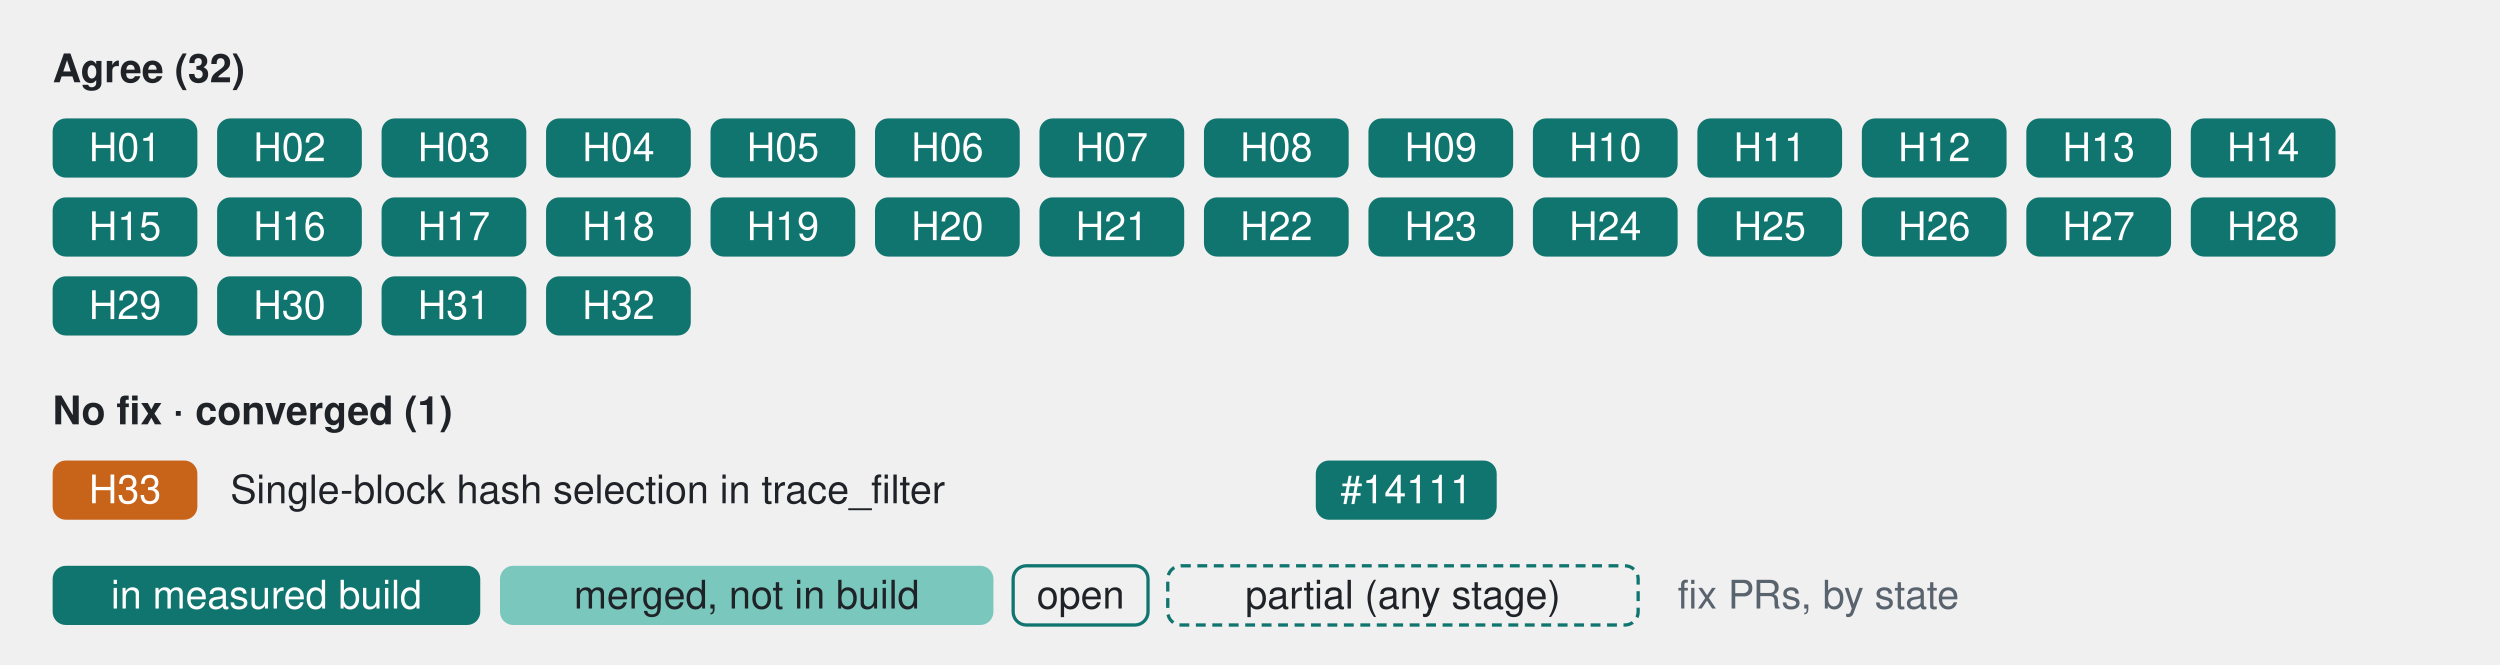
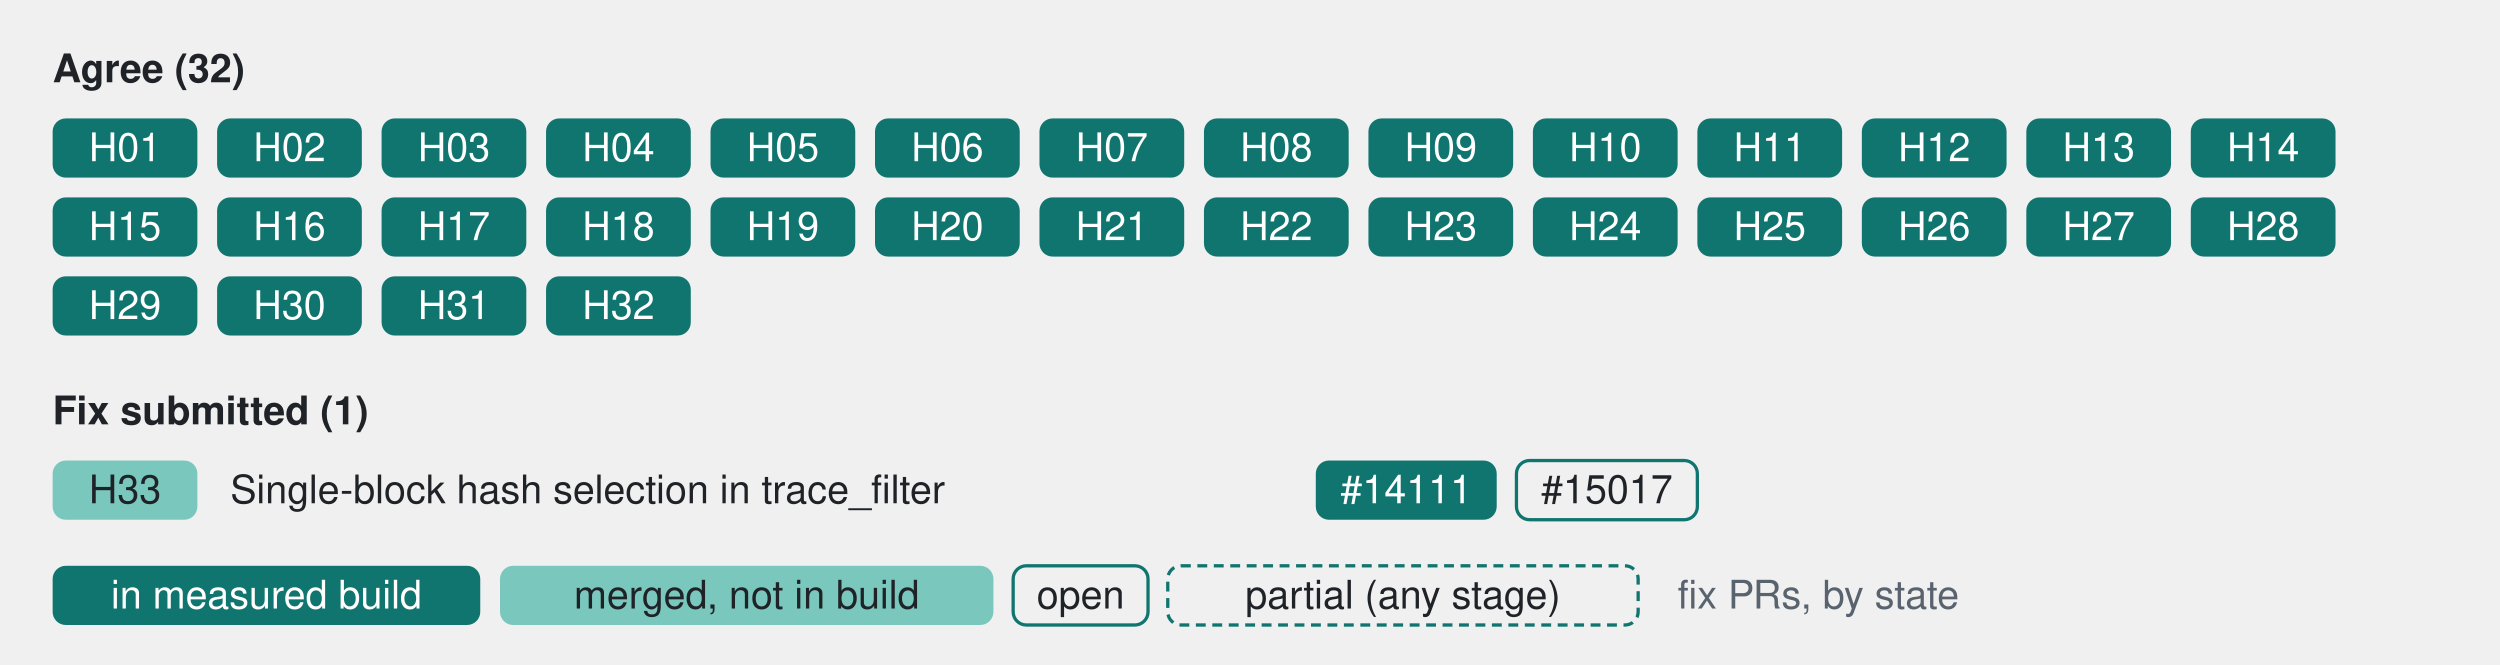
<svg xmlns="http://www.w3.org/2000/svg" width="760" height="202" viewBox="0 0 760 202" role="img" aria-labelledby="title">
  <style>text{font-family:-apple-system,BlinkMacSystemFont,"Segoe UI",Helvetica,Arial,sans-serif;font-size:12px}.head{font-weight:600}.partial{stroke-dasharray:3 2}.label{fill:#1f2328}.muted{fill:#59636e}.pr{fill:none;stroke:#11756f}.edge{stroke:#11756f}.b-agree{fill:#11756f}.n-agree{fill:#ffffff}.b-fix{fill:#79c7bd}.n-fix{fill:#1f2328}.b-converged{fill:#c8641a}.n-converged{fill:#ffffff}.b-review{fill:#f2b36b}.n-review{fill:#1f2328}.b-policy{fill:#8172c4}.n-policy{fill:#ffffff}.b-unmeasured{fill:#dde1e6}.n-unmeasured{fill:#1f2328}@media (prefers-color-scheme:dark){.label{fill:#e6edf3}.muted{fill:#9198a1}.pr{fill:none;stroke:#3aa59a}.edge{stroke:#3aa59a}.b-agree{fill:#3aa59a}.n-agree{fill:#0d1117}.b-fix{fill:#1a6b62}.n-fix{fill:#ffffff}.b-converged{fill:#e5843a}.n-converged{fill:#0d1117}.b-review{fill:#8f5420}.n-review{fill:#ffffff}.b-policy{fill:#9b8fe0}.n-policy{fill:#0d1117}.b-unmeasured{fill:#2d333b}.n-unmeasured{fill:#e6edf3}}</style>
  <text class="label head" x="16" y="25">Agree (32)</text>
  <rect class="b-agree" x="16" y="36" width="44" height="18" rx="4" />
  <text class="n-agree" x="38" y="49" text-anchor="middle">H01</text>
  <rect class="b-agree" x="66" y="36" width="44" height="18" rx="4" />
  <text class="n-agree" x="88" y="49" text-anchor="middle">H02</text>
  <rect class="b-agree" x="116" y="36" width="44" height="18" rx="4" />
  <text class="n-agree" x="138" y="49" text-anchor="middle">H03</text>
  <rect class="b-agree" x="166" y="36" width="44" height="18" rx="4" />
  <text class="n-agree" x="188" y="49" text-anchor="middle">H04</text>
  <rect class="b-agree" x="216" y="36" width="44" height="18" rx="4" />
  <text class="n-agree" x="238" y="49" text-anchor="middle">H05</text>
  <rect class="b-agree" x="266" y="36" width="44" height="18" rx="4" />
  <text class="n-agree" x="288" y="49" text-anchor="middle">H06</text>
  <rect class="b-agree" x="316" y="36" width="44" height="18" rx="4" />
  <text class="n-agree" x="338" y="49" text-anchor="middle">H07</text>
  <rect class="b-agree" x="366" y="36" width="44" height="18" rx="4" />
  <text class="n-agree" x="388" y="49" text-anchor="middle">H08</text>
  <rect class="b-agree" x="416" y="36" width="44" height="18" rx="4" />
  <text class="n-agree" x="438" y="49" text-anchor="middle">H09</text>
  <rect class="b-agree" x="466" y="36" width="44" height="18" rx="4" />
  <text class="n-agree" x="488" y="49" text-anchor="middle">H10</text>
  <rect class="b-agree" x="516" y="36" width="44" height="18" rx="4" />
  <text class="n-agree" x="538" y="49" text-anchor="middle">H11</text>
  <rect class="b-agree" x="566" y="36" width="44" height="18" rx="4" />
  <text class="n-agree" x="588" y="49" text-anchor="middle">H12</text>
  <rect class="b-agree" x="616" y="36" width="44" height="18" rx="4" />
  <text class="n-agree" x="638" y="49" text-anchor="middle">H13</text>
  <rect class="b-agree" x="666" y="36" width="44" height="18" rx="4" />
  <text class="n-agree" x="688" y="49" text-anchor="middle">H14</text>
  <rect class="b-agree" x="16" y="60" width="44" height="18" rx="4" />
  <text class="n-agree" x="38" y="73" text-anchor="middle">H15</text>
  <rect class="b-agree" x="66" y="60" width="44" height="18" rx="4" />
  <text class="n-agree" x="88" y="73" text-anchor="middle">H16</text>
  <rect class="b-agree" x="116" y="60" width="44" height="18" rx="4" />
  <text class="n-agree" x="138" y="73" text-anchor="middle">H17</text>
  <rect class="b-agree" x="166" y="60" width="44" height="18" rx="4" />
  <text class="n-agree" x="188" y="73" text-anchor="middle">H18</text>
  <rect class="b-agree" x="216" y="60" width="44" height="18" rx="4" />
  <text class="n-agree" x="238" y="73" text-anchor="middle">H19</text>
  <rect class="b-agree" x="266" y="60" width="44" height="18" rx="4" />
  <text class="n-agree" x="288" y="73" text-anchor="middle">H20</text>
  <rect class="b-agree" x="316" y="60" width="44" height="18" rx="4" />
  <text class="n-agree" x="338" y="73" text-anchor="middle">H21</text>
  <rect class="b-agree" x="366" y="60" width="44" height="18" rx="4" />
  <text class="n-agree" x="388" y="73" text-anchor="middle">H22</text>
  <rect class="b-agree" x="416" y="60" width="44" height="18" rx="4" />
  <text class="n-agree" x="438" y="73" text-anchor="middle">H23</text>
  <rect class="b-agree" x="466" y="60" width="44" height="18" rx="4" />
  <text class="n-agree" x="488" y="73" text-anchor="middle">H24</text>
  <rect class="b-agree" x="516" y="60" width="44" height="18" rx="4" />
  <text class="n-agree" x="538" y="73" text-anchor="middle">H25</text>
  <rect class="b-agree" x="566" y="60" width="44" height="18" rx="4" />
  <text class="n-agree" x="588" y="73" text-anchor="middle">H26</text>
  <rect class="b-agree" x="616" y="60" width="44" height="18" rx="4" />
  <text class="n-agree" x="638" y="73" text-anchor="middle">H27</text>
  <rect class="b-agree" x="666" y="60" width="44" height="18" rx="4" />
  <text class="n-agree" x="688" y="73" text-anchor="middle">H28</text>
  <rect class="b-agree" x="16" y="84" width="44" height="18" rx="4" />
  <text class="n-agree" x="38" y="97" text-anchor="middle">H29</text>
  <rect class="b-agree" x="66" y="84" width="44" height="18" rx="4" />
  <text class="n-agree" x="88" y="97" text-anchor="middle">H30</text>
  <rect class="b-agree" x="116" y="84" width="44" height="18" rx="4" />
  <text class="n-agree" x="138" y="97" text-anchor="middle">H31</text>
  <rect class="b-agree" x="166" y="84" width="44" height="18" rx="4" />
  <text class="n-agree" x="188" y="97" text-anchor="middle">H32</text>
-   <text class="label head" x="16" y="129">No fix · converged (1)</text>
-   <rect class="b-converged" x="16" y="140" width="44" height="18" rx="4" />
-   <text class="n-converged" x="38" y="153" text-anchor="middle">H33</text>
+   <text class="label head" x="16" y="129">Fix submitted (1)</text>
+   <rect class="b-fix" x="16" y="140" width="44" height="18" rx="4" />
+   <text class="n-fix" x="38" y="153" text-anchor="middle">H33</text>
  <text class="label" x="70" y="153">Single-block hash selection in trace_filter</text>
  <rect class="b-agree" x="400" y="140" width="55" height="18" rx="4" />
  <text class="n-agree" x="427.5" y="153" text-anchor="middle">#14111</text>
+   <rect class="pr" x="461" y="140" width="55" height="18" rx="4" />
+   <text class="label" x="488.5" y="153" text-anchor="middle">#15017</text>
  <rect class="b-agree" x="16" y="172" width="130" height="18" rx="4" />
  <text class="n-agree" x="81" y="185" text-anchor="middle">in measured build</text>
  <rect class="b-fix" x="152" y="172" width="150" height="18" rx="4" />
  <text class="n-fix" x="227" y="185" text-anchor="middle">merged, not in build</text>
  <rect class="pr" x="308" y="172" width="41" height="18" rx="4" />
  <text class="label" x="328.5" y="185" text-anchor="middle">open</text>
  <rect class="pr partial" x="355" y="172" width="143" height="18" rx="4" />
  <text class="label" x="426.5" y="185" text-anchor="middle">partial (any stage)</text>
  <text class="muted" x="510" y="185">fix PRs, by state</text>
</svg>
